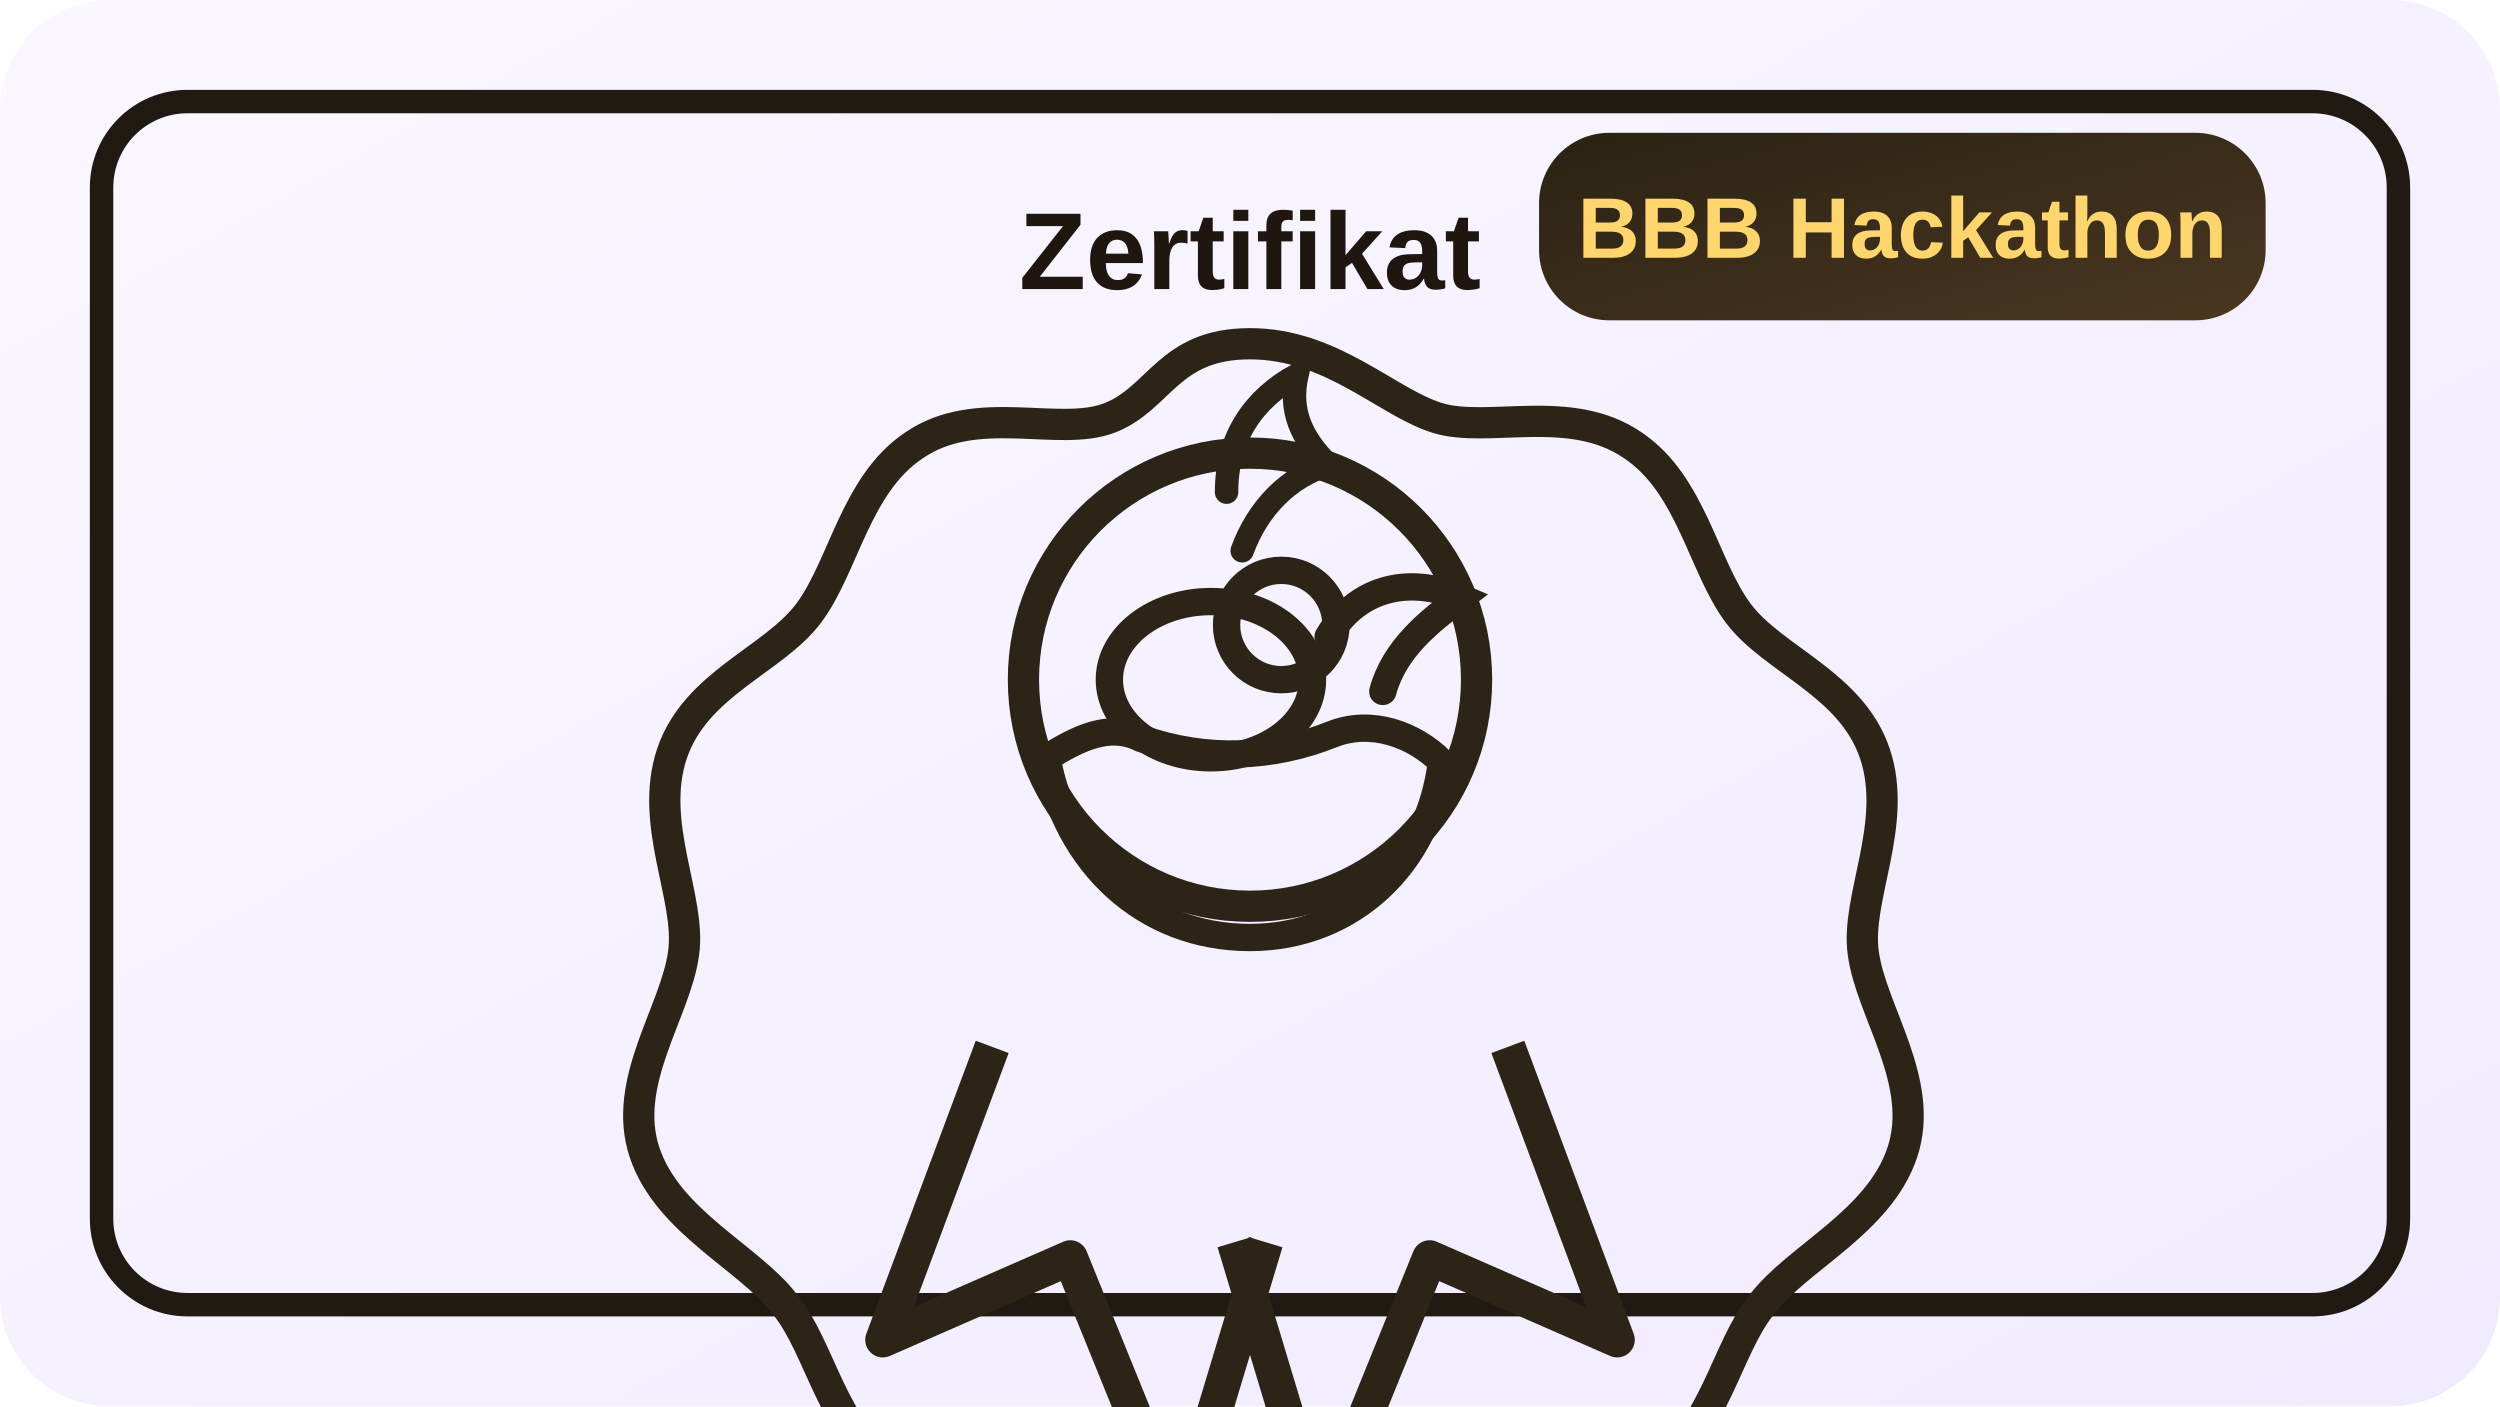
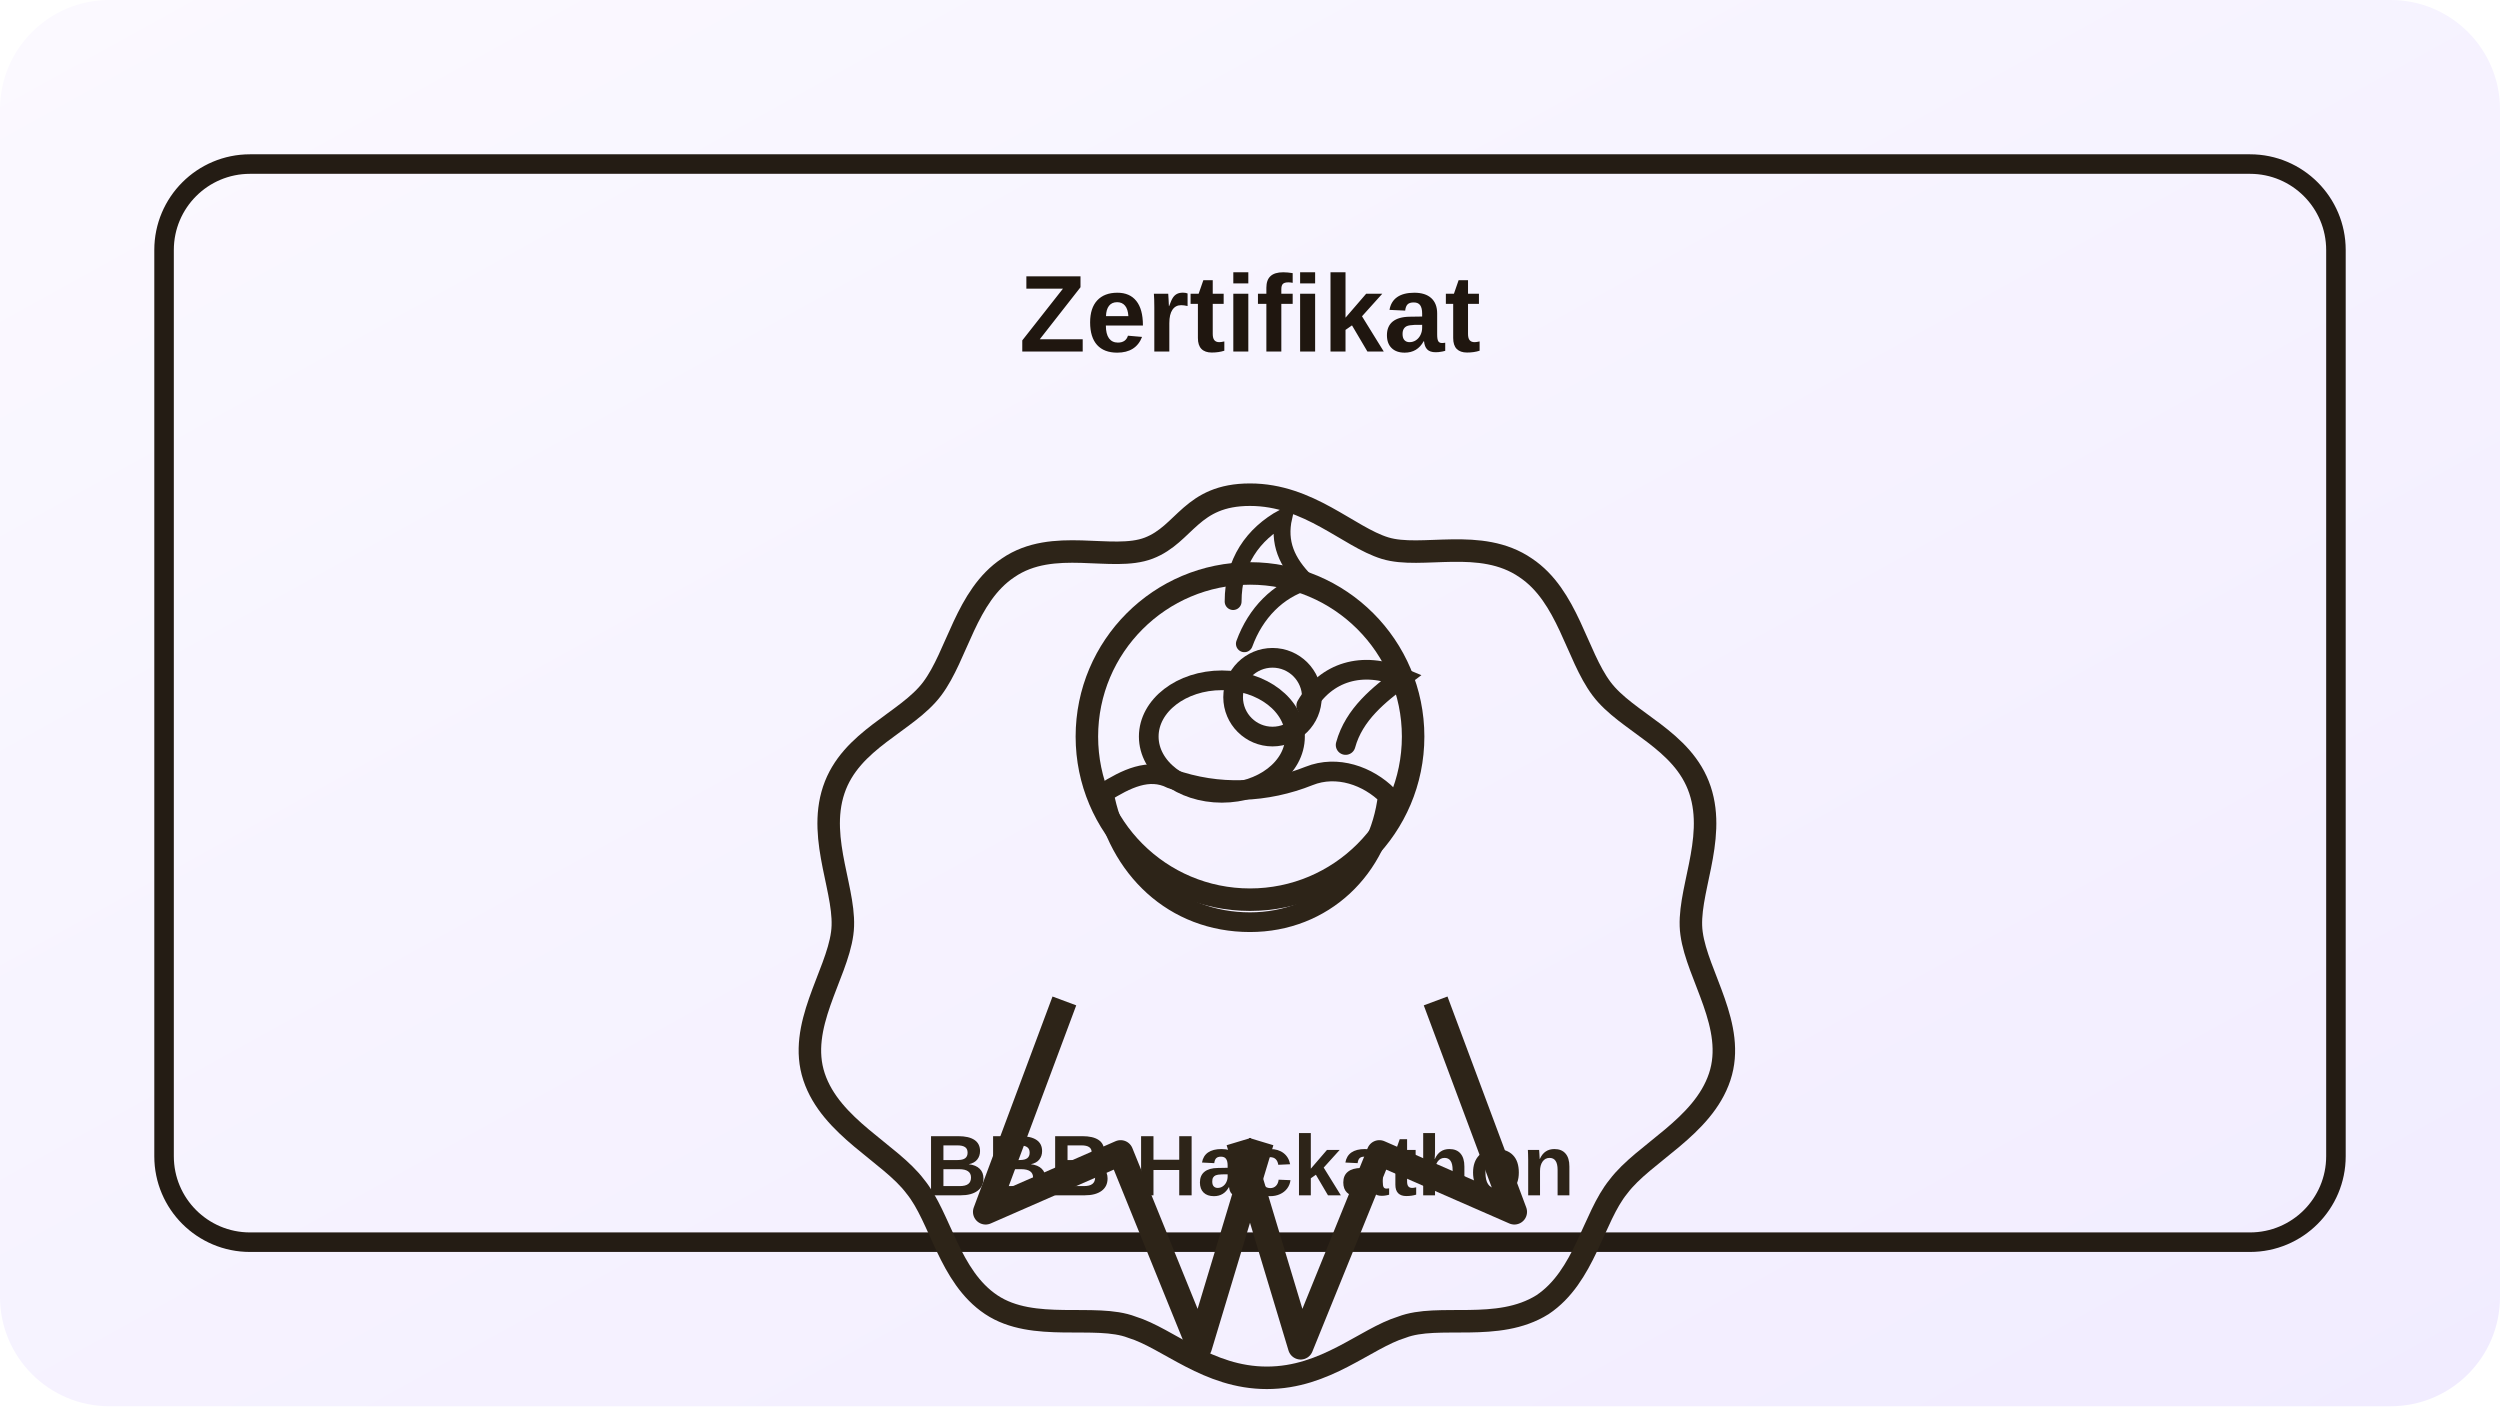
<svg xmlns="http://www.w3.org/2000/svg" viewBox="0 0 640 360" role="img" aria-labelledby="title desc">
  <defs>
    <linearGradient id="bg" x1="0%" y1="0%" x2="100%" y2="100%">
-       <stop offset="0%" stop-color="#faf7ff" />
-       <stop offset="100%" stop-color="#f1ebff" />
-     </linearGradient>
-     <linearGradient id="badge" x1="0%" y1="0%" x2="100%" y2="100%">
-       <stop offset="0%" stop-color="#2a2214" />
-       <stop offset="100%" stop-color="#4a3720" />
+       <stop offset="0%" stop-color="#fbf9ff" />
+       <stop offset="100%" stop-color="#f1ecff" />
    </linearGradient>
  </defs>
  <rect width="640" height="360" rx="28" fill="url(#bg)" />
-   <rect x="26" y="26" width="588" height="308" rx="22" fill="none" stroke="#201a12" stroke-width="6" />
-   <text x="320" y="74" text-anchor="middle" font-family="Segoe UI, Arial, sans-serif" font-size="28" font-weight="700" fill="#1f160f">Zertifikat</text>
-   <g transform="translate(320 176)">
+   <rect x="42" y="42" width="556" height="276" rx="22" fill="none" stroke="#241c14" stroke-width="5" />
+   <text x="320" y="90" text-anchor="middle" font-family="Segoe UI, Arial, sans-serif" font-size="28" font-weight="700" fill="#1f160f">Zertifikat</text>
+   <g transform="translate(320 190) scale(.72)">
    <path d="M0-88c21 0 35 15 48 19s34-4 50 7c15 10 18 31 27 43s29 18 35 36c6 18-5 37-3 51 2 15 16 33 10 51-6 18-27 27-36 39-9 11-12 32-27 42-16 10-37 3-50 8-13 4-27 18-48 18s-35-14-48-18c-13-5-35 2-50-8-15-10-18-31-27-42-9-12-30-21-36-39-6-18 8-36 10-51 2-14-9-33-3-51 6-18 26-24 35-36s12-33 27-43c16-11 37-2 50-7S-21-88 0-88Z" fill="none" stroke="#2d2418" stroke-width="8" />
    <circle cx="0" cy="-2" r="58" fill="none" stroke="#2d2418" stroke-width="8" />
    <ellipse cx="-10" cy="-2" rx="26" ry="20" fill="none" stroke="#2d2418" stroke-width="7" />
    <circle cx="8" cy="-16" r="14" fill="none" stroke="#2d2418" stroke-width="7" />
    <path d="M20-13c7-12 20-16 34-10-8 6-17 13-20 24" fill="none" stroke="#2d2418" stroke-width="7" stroke-linecap="round" />
    <path d="M-28 13c17 6 34 5 49-1 10-4 21 0 28 7-3 26-23 45-49 45-27 0-47-19-52-46 8-5 16-9 24-5Z" fill="none" stroke="#2d2418" stroke-width="7" />
    <path d="M-6-50c0-14 7-24 18-30-2 9 1 16 8 23-10 3-18 11-22 22" fill="none" stroke="#2d2418" stroke-width="6" stroke-linecap="round" />
    <path d="M-66 92-94 167l48-21 28 69 22-73" fill="none" stroke="#2d2418" stroke-width="9" stroke-linejoin="round" />
    <path d="M66 92l28 75-48-21-28 69-22-73" fill="none" stroke="#2d2418" stroke-width="9" stroke-linejoin="round" />
  </g>
-   <rect x="394" y="34" width="186" height="48" rx="18" fill="url(#badge)" />
-   <text x="487" y="66" text-anchor="middle" font-family="Segoe UI, Arial, sans-serif" font-size="22" font-weight="700" fill="#ffd56e">BBB Hackathon</text>
+   <text x="320" y="306" text-anchor="middle" font-family="Segoe UI, Arial, sans-serif" font-size="22" font-weight="700" fill="#2d2418">BBB Hackathon</text>
</svg>
